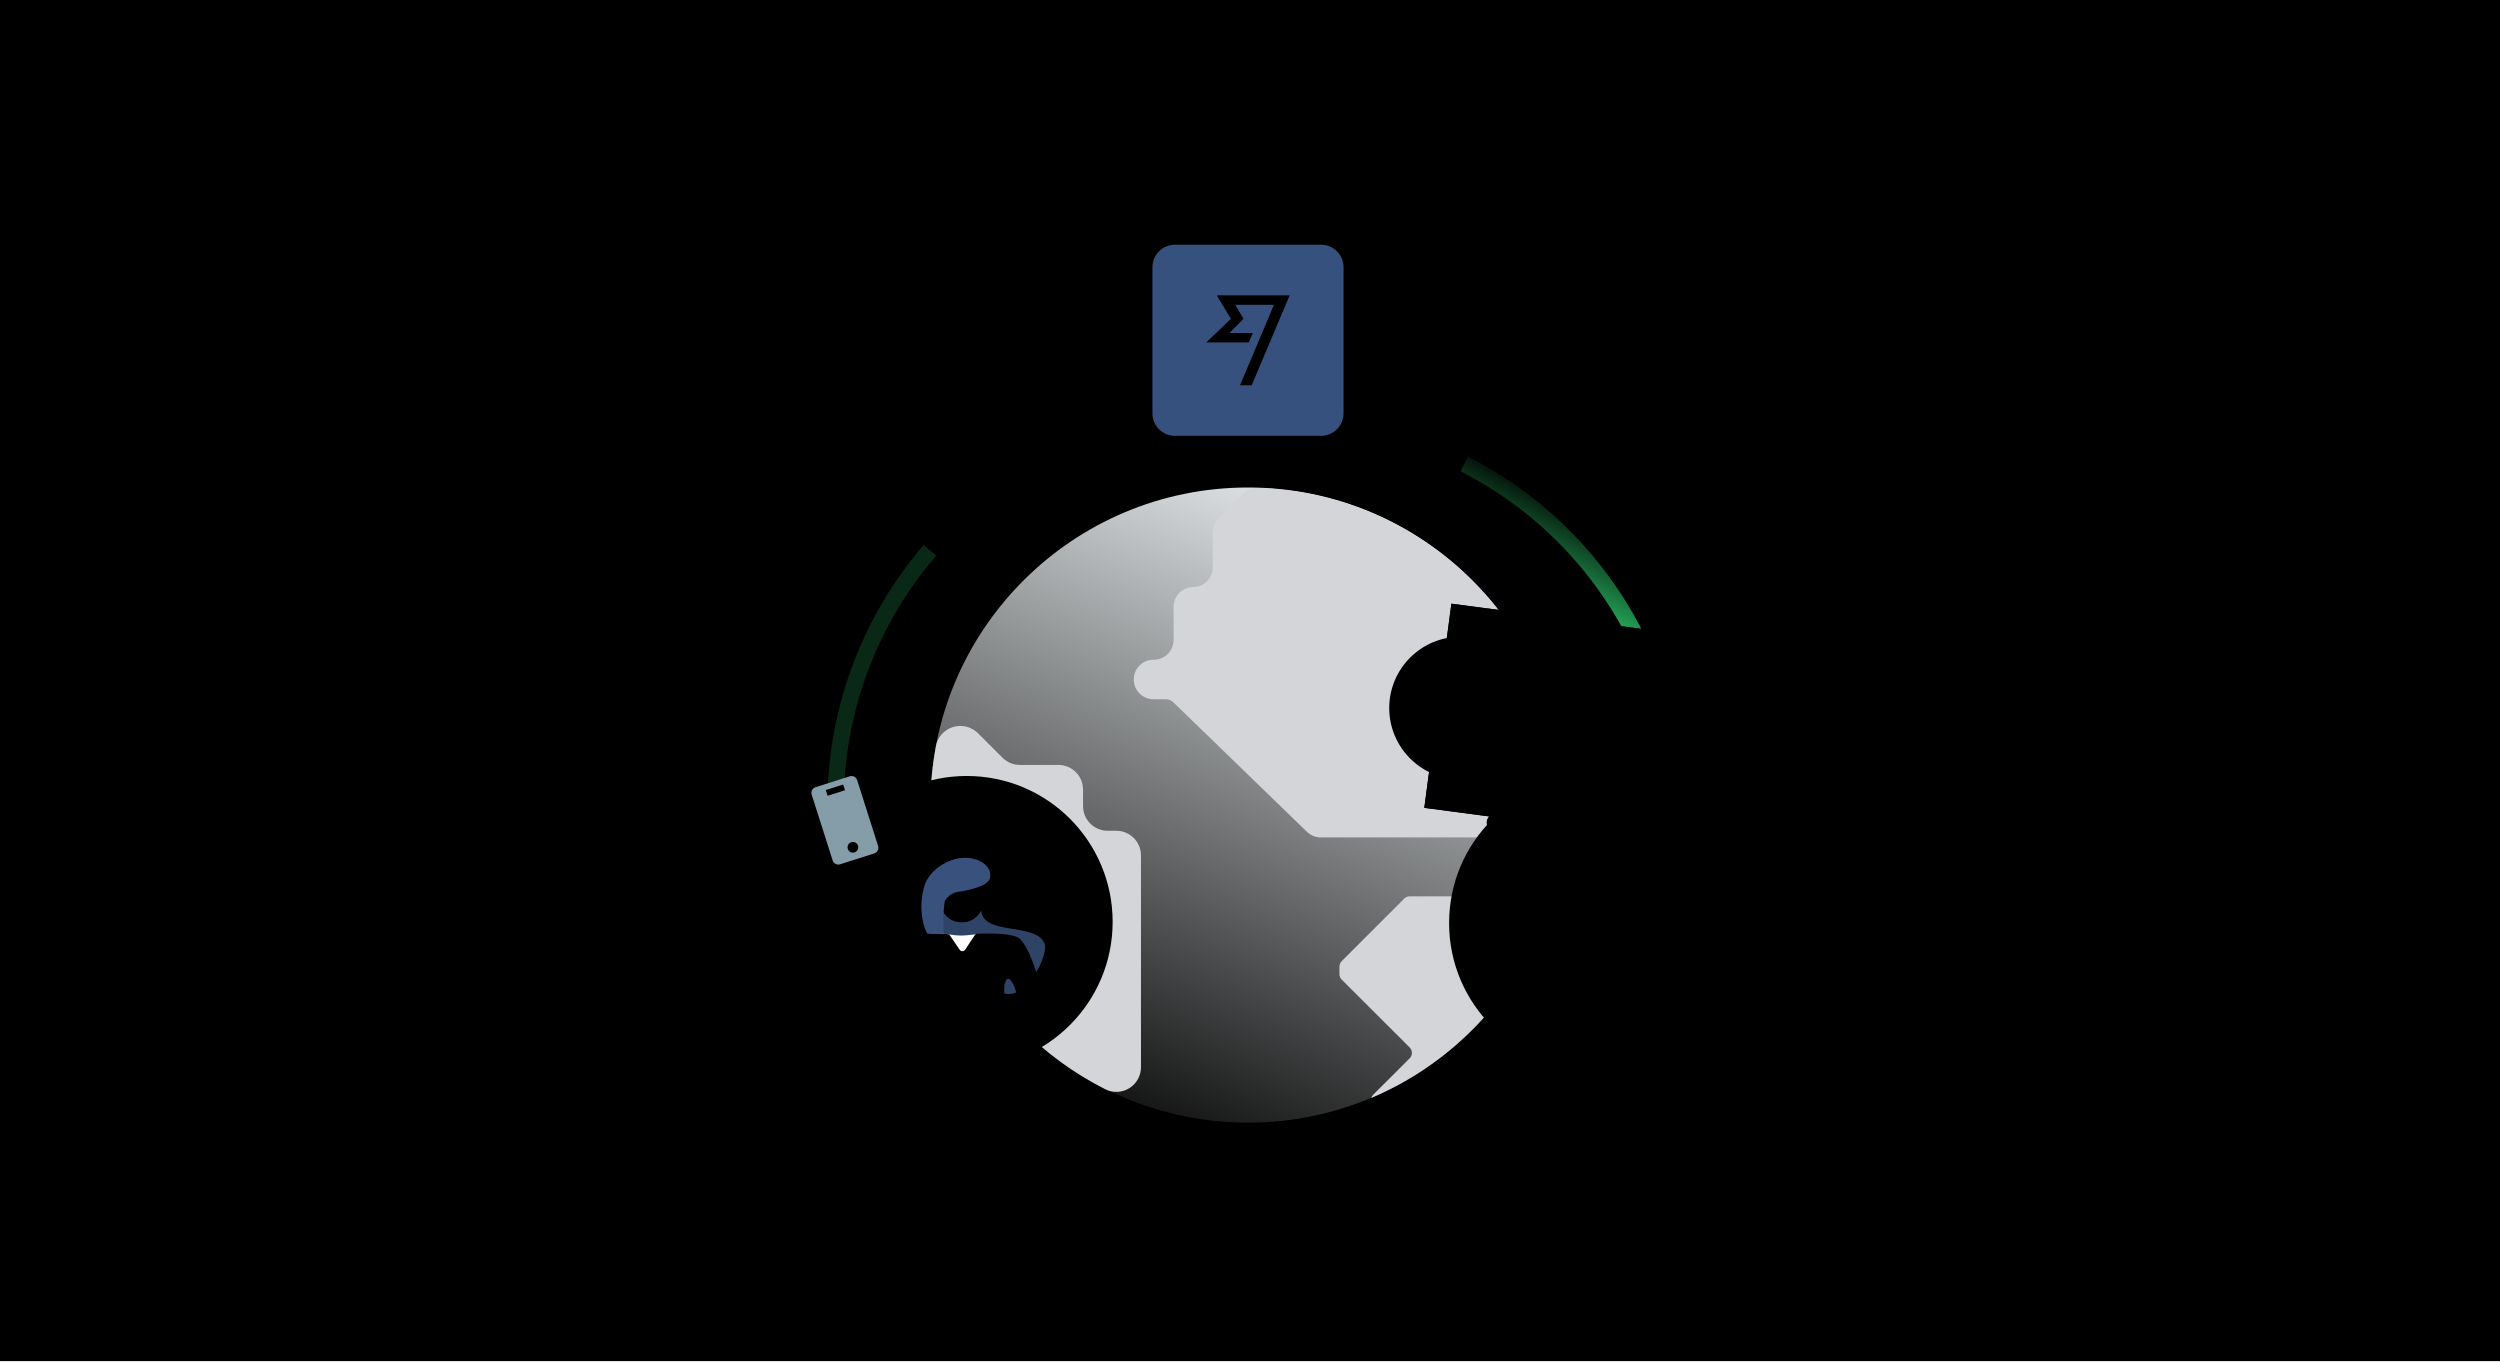
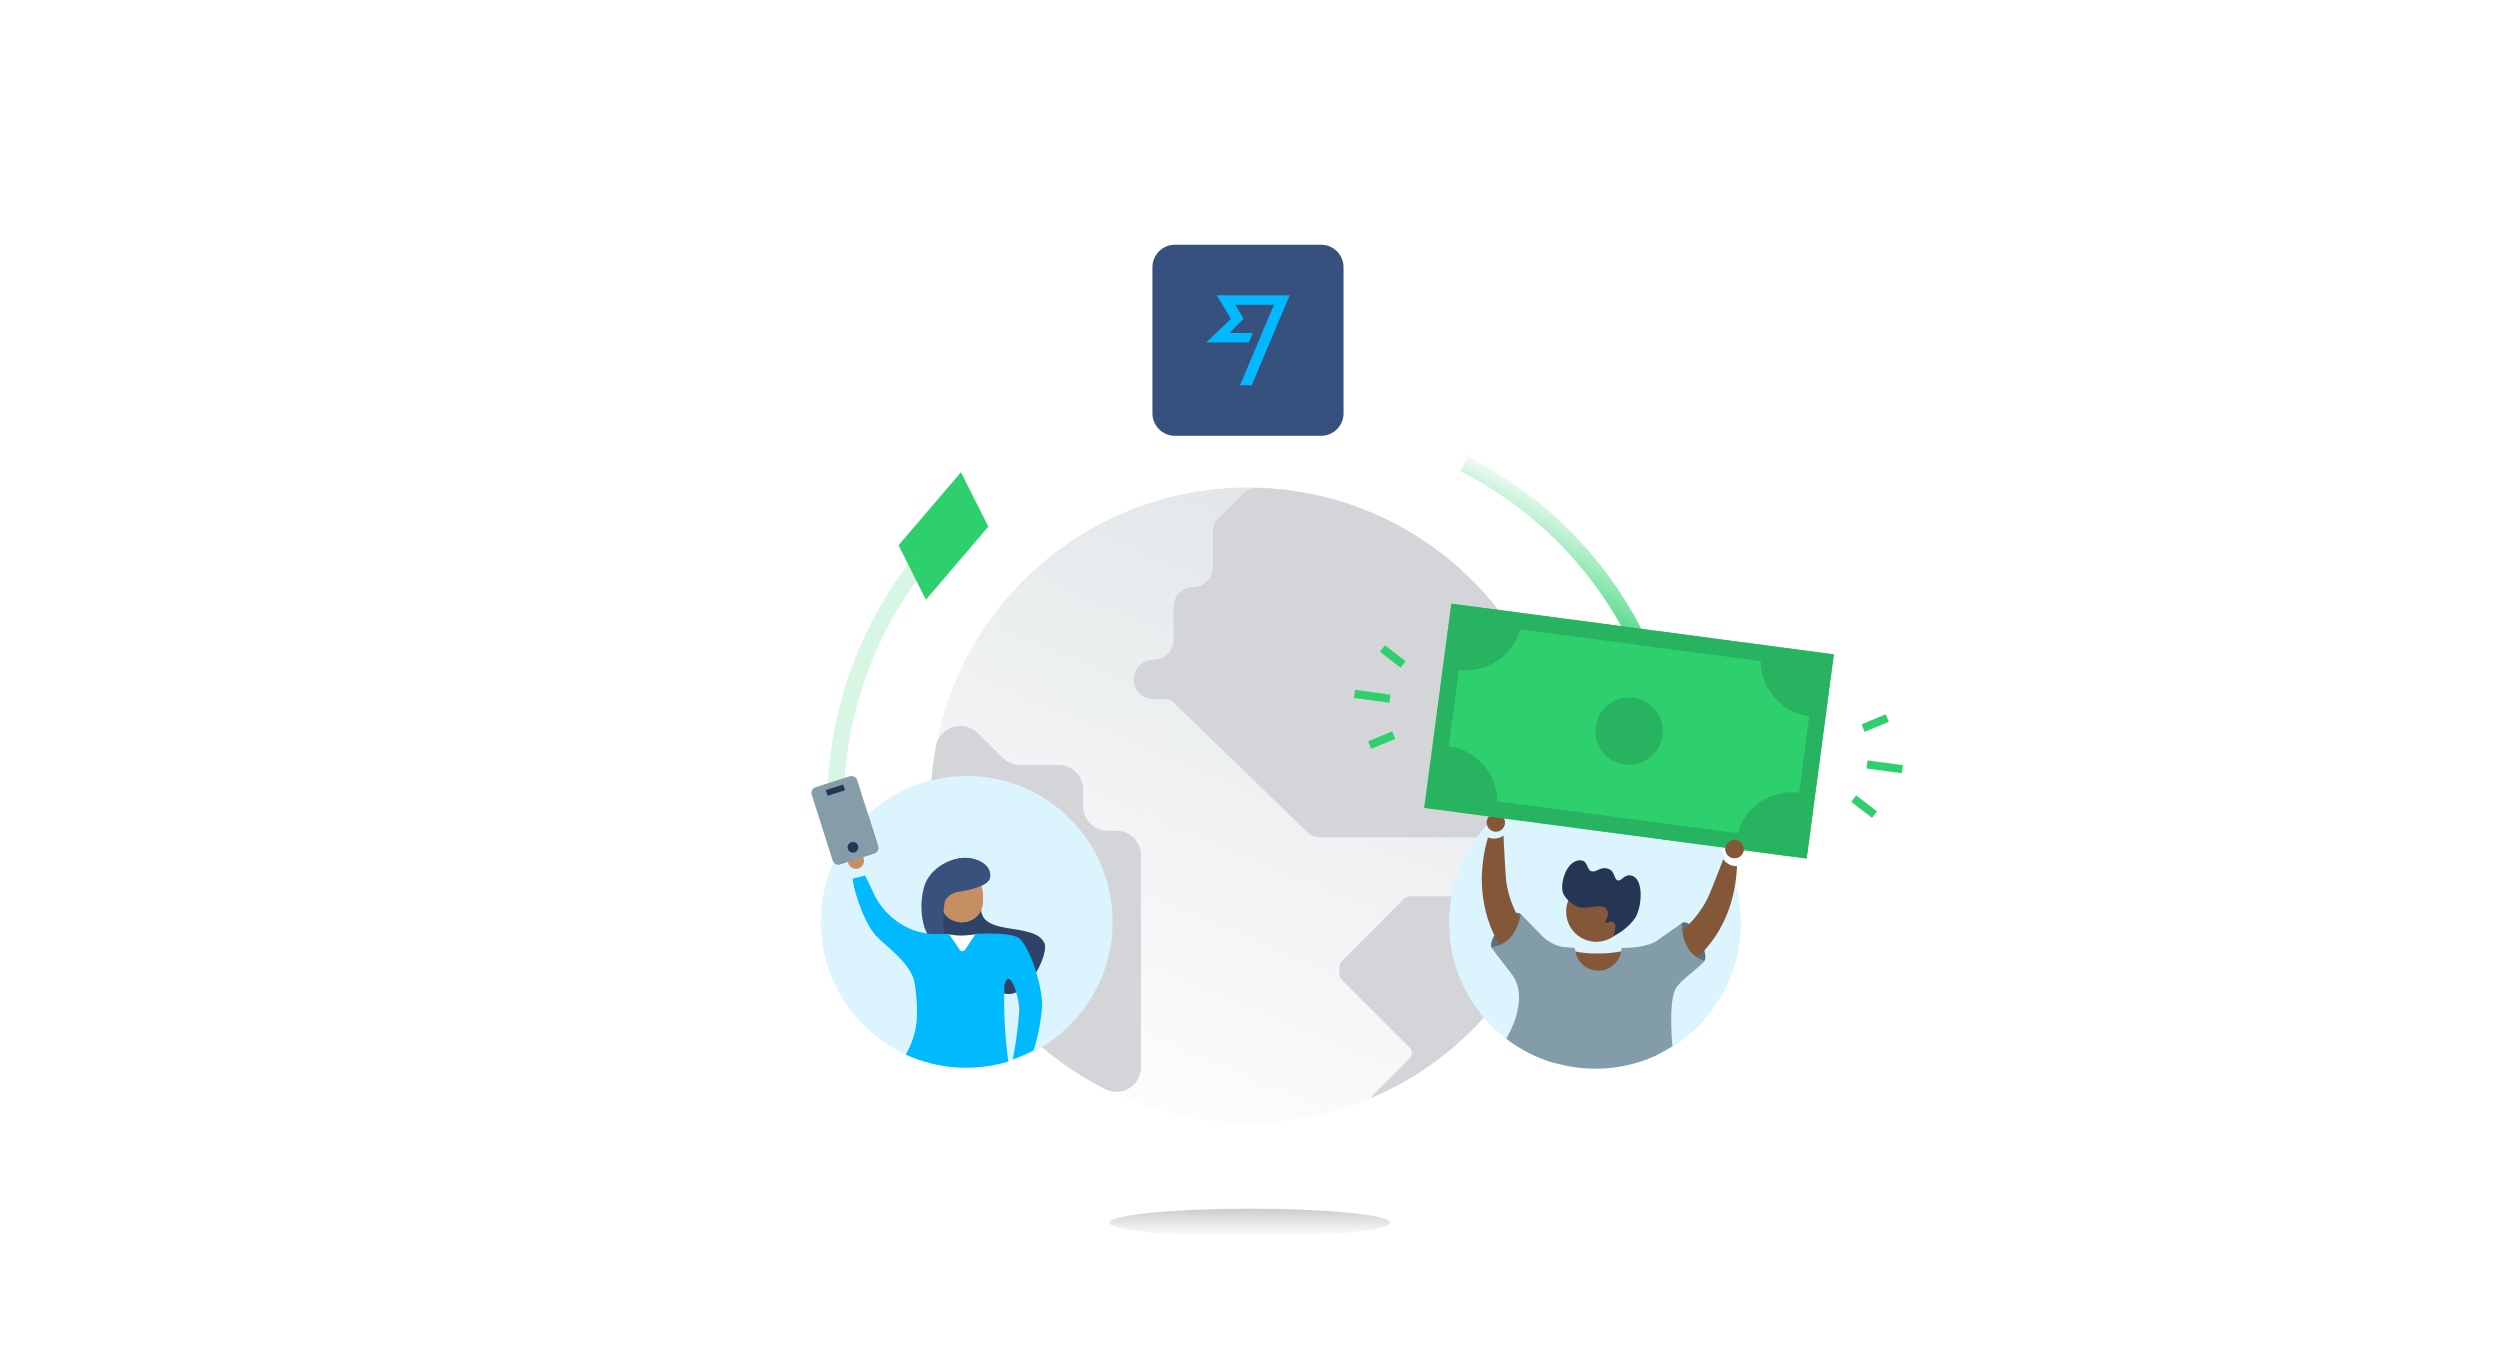
<svg xmlns="http://www.w3.org/2000/svg" xmlns:xlink="http://www.w3.org/1999/xlink" viewBox="0 0 360 196">
  <defs>
    <linearGradient id="linear-gradient" x1="-6539.83" y1="364.3" x2="-6524.15" y2="364.3" gradientTransform="rotate(116.96 -3066.997 2294.494)" gradientUnits="userSpaceOnUse">
      <stop offset="0" stop-color="#2ed06e" stop-opacity=".1" />
      <stop offset="1" stop-color="#2ed06e" />
    </linearGradient>
    <linearGradient id="linear-gradient-2" x1="161.83" y1="158.03" x2="197.58" y2="73.82" gradientUnits="userSpaceOnUse">
      <stop offset="0" stop-color="#e2e6e8" stop-opacity=".1" />
      <stop offset="1" stop-color="#e2e6e8" />
    </linearGradient>
    <linearGradient id="linear-gradient-3" x1="119.14" y1="100.71" x2="134.82" y2="100.71" xlink:href="#linear-gradient" />
    <linearGradient id="linear-gradient-4" x1="119.14" y1="97.21" x2="134.82" y2="97.21" xlink:href="#linear-gradient" />
    <linearGradient id="linear-gradient-5" x1="-10503.65" y1="-3715.13" x2="-10503.65" y2="-3711.09" gradientTransform="rotate(180 -5161.845 -1768.52)" gradientUnits="userSpaceOnUse">
      <stop offset="0" stop-opacity="0" />
      <stop offset="1" stop-opacity=".2" />
    </linearGradient>
-     <clipPath id="clipPath">
-       <circle className="cls-1" cx="139.21" cy="132.75" r="21.01" />
+     <clipPath id="clip-path">
+       <circle class="cls-1" cx="139.21" cy="132.75" r="21.01" />
    </clipPath>
    <style>.cls-1{fill:#dbf4fe}.cls-14,.cls-2{fill:none}.cls-6{fill:#5d7077}.cls-7{fill:#845739}.cls-8{fill:#253655}.cls-9{fill:#829ca9}.cls-11{fill:#00b9ff}.cls-12{fill:#2ed06e}.cls-13{fill:#27b35f}.cls-14{stroke:#2ed06e;stroke-miterlimit:10;stroke-width:1.17px}.cls-18{fill:#c58f62}.cls-21{opacity:.2}</style>
  </defs>
-   <path className="cls-2" d="M0 0h360v196H0z" id="frames" />
+   <path class="cls-2" d="M0 0h360v196H0z" id="frames" />
  <g id="Layer_1" data-name="Layer 1">
    <path d="M210.32 67.87l1.07-2.11a57.41 57.41 0 0127.08 29.36l-2.19.89a55 55 0 00-25.96-28.14z" fill="url(#linear-gradient)" />
    <circle cx="179.71" cy="115.93" r="45.73" fill="url(#linear-gradient-2)" />
    <path d="M222.78 129.4l-.8-.33H203a1.13 1.13 0 00-.79.33l-9 9a1.15 1.15 0 00-.33.8v1.08a1.11 1.11 0 00.33.79l9.77 9.75a1.12 1.12 0 010 1.59l-5.2 5.19a1.4 1.4 0 00-.33.51A45.84 45.84 0 00223 130.55a1.14 1.14 0 00-.22-1.15zm-48.14-52.82v5.11a2.84 2.84 0 01-2.84 2.84 2.84 2.84 0 00-2.8 2.84v4.74a2.85 2.85 0 01-2.9 2.89 2.85 2.85 0 00-2.84 2.85 2.84 2.84 0 002.84 2.84h1.83a1.46 1.46 0 011 .41l19.28 18.69a2.86 2.86 0 002 .8h32.36a2.85 2.85 0 002.85-2.74v-1.87a45.74 45.74 0 00-44.31-45.71 2.89 2.89 0 00-2.13.83l-3.52 3.52a2.81 2.81 0 00-.82 1.96zM164.3 153.6v-30.42a3.55 3.55 0 00-3.55-3.55h-1.24a3.55 3.55 0 01-3.55-3.56v-2.36a3.55 3.55 0 00-3.55-3.56h-5.5a3.54 3.54 0 01-2.51-1l-3.61-3.61a3.58 3.58 0 00-2.52-1 3.55 3.55 0 00-3.49 2.88 45.82 45.82 0 0024.39 49.44 3.55 3.55 0 005.13-3.26z" fill="#d3d5d8" />
-     <circle className="cls-1" cx="229.68" cy="132.92" r="21.01" />
-     <path className="cls-6" d="M243.6 133.27c.55.4 3.83 6.35.52 5.25a4.43 4.43 0 01-2.36-1.66 2.15 2.15 0 01-.42-1.09 2.84 2.84 0 01.12-.86l.31-1.27c.23-.94.82-1.1 1.83-.37z" />
-     <rect className="cls-7" x="225.53" y="126.94" width="8.68" height="8.68" rx="4.34" transform="rotate(-173.88 229.868 131.28)" />
-     <path className="cls-8" d="M225.15 128.77c-.65-1.14.3-4.92 2.39-4.88 1.17 0 .91 1.41 1.66 1.58s1.23-.73 2.33-.38.84 1.57 1.44 1.69.93-1 2-.68c1.77.46 1.5 4.51.48 6.1a8.08 8.08 0 01-3.07 2.57c-.23 0 .75-1.6-.13-2-.6-.27-.88.33-1.06.08s.84-1.15.09-2-2.78.17-4-.24a4.28 4.28 0 01-2.13-1.84z" />
-     <circle className="cls-7" cx="249.78" cy="122.26" r="1.32" />
-     <path className="cls-7" d="M244 138.16l-2.27-3.77a14.53 14.53 0 004.19-5.08c.24-.45 2.26-5.56 2.21-5.58a2.37 2.37 0 002 1c-.42 9.17-5.71 13.11-6.13 13.43zm-13.89 2.17a3.35 3.35 0 003.35-3.34 15.53 15.53 0 01-3.35.31 13.85 13.85 0 01-3.34-.3 3.34 3.34 0 003.34 3.33z" />
-     <path className="cls-6" d="M217.5 131.72c-.62.29-4.91 5.55-1.47 5.07a4.54 4.54 0 002.63-1.2 2.23 2.23 0 00.61-1 2.81 2.81 0 000-.87l-.08-1.31c-.01-.97-.57-1.23-1.69-.69z" />
-     <circle className="cls-7" cx="215.4" cy="118.45" r="1.32" />
-     <path className="cls-7" d="M215.8 135.77c.92 1.44 3.38-2.82 3.38-2.82a14.68 14.68 0 01-2.3-6.17c-.07-.51-.41-6.46-.35-6.46a2.39 2.39 0 01-2.26.27c-2.57 8.82 1.24 14.74 1.53 15.18z" />
-     <path className="cls-9" d="M219 131.63l-.12.52a7 7 0 01-1.33 2.79 4.12 4.12 0 01-2.78 1.42c.52 1.06 2.86 3.56 3.44 4.76 1.64 3.4-1 7.87-1 7.87a4.89 4.89 0 01-.29.6 21.07 21.07 0 007 3.52 111.08 111.08 0 012-16.63 5.89 5.89 0 01-3.8-1.64z" />
-     <path className="cls-9" d="M245.48 138.34a4.05 4.05 0 01-2.43-1.83 6.9 6.9 0 01-.84-3.06v-.53l-3.67 2.58s-1.32 1-4.9 1a.14.14 0 00-.14.14 3.35 3.35 0 01-6.68.08.26.26 0 00-.24-.24c-2.25-.12-3.88-.16-5-.16-.27 1.69-.11 3.71-.56 5.24a19.9 19.9 0 01-1.15 2.92 1.36 1.36 0 01.24.67 13.92 13.92 0 01-.64 6.05 21 21 0 0018.94.82c.83-.43 1.64-.89 2.42-1.37 0-.13-.63-6.28.47-8.29.58-1.13 3.48-3.07 4.18-4.02z" />
+     <circle class="cls-1" cx="229.68" cy="132.92" r="21.01" />
+     <path class="cls-6" d="M243.6 133.27c.55.4 3.83 6.35.52 5.25a4.43 4.43 0 01-2.36-1.66 2.15 2.15 0 01-.42-1.09 2.84 2.84 0 01.12-.86l.31-1.27c.23-.94.82-1.1 1.83-.37z" />
+     <rect class="cls-7" x="225.53" y="126.94" width="8.68" height="8.68" rx="4.34" transform="rotate(-173.88 229.868 131.28)" />
+     <path class="cls-8" d="M225.15 128.77c-.65-1.14.3-4.92 2.39-4.88 1.17 0 .91 1.41 1.66 1.58s1.23-.73 2.33-.38.84 1.57 1.44 1.69.93-1 2-.68c1.77.46 1.5 4.51.48 6.1a8.08 8.08 0 01-3.07 2.57c-.23 0 .75-1.6-.13-2-.6-.27-.88.33-1.06.08s.84-1.15.09-2-2.78.17-4-.24a4.28 4.28 0 01-2.13-1.84z" />
+     <circle class="cls-7" cx="249.78" cy="122.26" r="1.32" />
+     <path class="cls-7" d="M244 138.16l-2.27-3.77a14.53 14.53 0 004.19-5.08c.24-.45 2.26-5.56 2.21-5.58a2.37 2.37 0 002 1c-.42 9.17-5.71 13.11-6.13 13.43zm-13.89 2.17a3.35 3.35 0 003.35-3.34 15.53 15.53 0 01-3.35.31 13.85 13.85 0 01-3.34-.3 3.34 3.34 0 003.34 3.33z" />
+     <path class="cls-6" d="M217.5 131.72c-.62.29-4.91 5.55-1.47 5.07a4.54 4.54 0 002.63-1.2 2.23 2.23 0 00.61-1 2.81 2.81 0 000-.87l-.08-1.31c-.01-.97-.57-1.23-1.69-.69z" />
+     <circle class="cls-7" cx="215.4" cy="118.45" r="1.32" />
+     <path class="cls-7" d="M215.8 135.77c.92 1.44 3.38-2.82 3.38-2.82a14.68 14.68 0 01-2.3-6.17c-.07-.51-.41-6.46-.35-6.46a2.39 2.39 0 01-2.26.27c-2.57 8.82 1.24 14.74 1.53 15.18z" />
+     <path class="cls-9" d="M219 131.63l-.12.52a7 7 0 01-1.33 2.79 4.12 4.12 0 01-2.78 1.42c.52 1.06 2.86 3.56 3.44 4.76 1.64 3.4-1 7.87-1 7.87a4.89 4.89 0 01-.29.6 21.07 21.07 0 007 3.52 111.08 111.08 0 012-16.63 5.89 5.89 0 01-3.8-1.64z" />
+     <path class="cls-9" d="M245.48 138.34a4.05 4.05 0 01-2.43-1.83 6.9 6.9 0 01-.84-3.06v-.53l-3.67 2.58s-1.32 1-4.9 1a.14.14 0 00-.14.14 3.35 3.35 0 01-6.68.08.26.26 0 00-.24-.24c-2.25-.12-3.88-.16-5-.16-.27 1.69-.11 3.71-.56 5.24a19.9 19.9 0 01-1.15 2.92 1.36 1.36 0 01.24.67 13.92 13.92 0 01-.64 6.05 21 21 0 0018.94.82c.83-.43 1.64-.89 2.42-1.37 0-.13-.63-6.28.47-8.29.58-1.13 3.48-3.07 4.18-4.02z" />
    <rect x="165.95" y="35.24" width="27.52" height="27.52" rx="3.24" fill="#37517e" />
-     <path className="cls-11" d="M175.22 42.53l2.03 3.39-3.55 3.39h6.13l.58-1.36h-3.38l2.04-2.04-1.19-2.02h5.57l-4.89 11.59h1.68l5.47-12.95h-10.49z" />
-     <path className="cls-12" d="M264.07 94.23L209 86.93l-3.9 29.4 55.06 7.3z" />
-     <path className="cls-13" d="M264.07 94.23L209 86.93l-3.9 29.4 55.06 7.3zm-5 19.91a8.13 8.13 0 00-8.85 5.84l-34.6-4.59a8.1 8.1 0 00-7-7.94l1.46-11a8.1 8.1 0 008.85-5.83l34.6 4.59a8.12 8.12 0 007 7.94z" />
-     <circle className="cls-13" cx="234.59" cy="105.28" r="4.85" />
-     <circle className="cls-2" cx="210.32" cy="101.96" r="10.27" />
-     <path className="cls-14" d="M200.14 100.61l-5.09-.68m5.65 5.93l-3.47 1.43m4.82-11.61l-2.98-2.29" />
-     <circle className="cls-2" cx="258.67" cy="108.73" r="10.27" />
-     <path className="cls-14" d="M268.85 110.08l5.09.68m-5.65-5.92l3.48-1.44m-4.83 11.61l2.99 2.29" />
-     <circle className="cls-7" cx="249.78" cy="122.26" r="1.32" />
-     <path className="cls-12" d="M142.32 75.84l-8.99 10.52-3.94-7.84L138.38 68l3.94 7.84z" />
+     <path class="cls-11" d="M175.22 42.53l2.03 3.39-3.55 3.39h6.13l.58-1.36h-3.38l2.04-2.04-1.19-2.02h5.57l-4.89 11.59h1.68l5.47-12.95h-10.49z" />
+     <path class="cls-12" d="M264.07 94.23L209 86.93l-3.9 29.4 55.06 7.3z" />
+     <path class="cls-13" d="M264.07 94.23L209 86.93l-3.9 29.4 55.06 7.3zm-5 19.91a8.13 8.13 0 00-8.85 5.84l-34.6-4.59a8.1 8.1 0 00-7-7.94l1.46-11a8.1 8.1 0 008.85-5.83l34.6 4.59a8.12 8.12 0 007 7.94z" />
+     <circle class="cls-13" cx="234.59" cy="105.28" r="4.85" />
+     <circle class="cls-2" cx="210.32" cy="101.96" r="10.27" />
+     <path class="cls-14" d="M200.14 100.61l-5.09-.68m5.65 5.93l-3.47 1.43m4.82-11.61l-2.98-2.29" />
+     <circle class="cls-2" cx="258.67" cy="108.73" r="10.27" />
+     <path class="cls-14" d="M268.85 110.08l5.09.68m-5.65-5.92l3.48-1.44m-4.83 11.61l2.99 2.29" />
+     <circle class="cls-7" cx="249.78" cy="122.26" r="1.32" />
+     <path class="cls-12" d="M142.32 75.84l-8.99 10.52-3.94-7.84L138.38 68l3.94 7.84z" />
    <path d="M119.56 122.93a58.45 58.45 0 01-.42-7A57.36 57.36 0 01133 78.49l1.82 1.51a55 55 0 00-13.32 35.9 55.57 55.57 0 00.41 6.71z" fill="url(#linear-gradient-3)" />
-     <circle className="cls-1" cx="139.21" cy="132.75" r="21.01" />
-     <g clipPath="url(#clipPath)">
+     <circle class="cls-1" cx="139.21" cy="132.75" r="21.01" />
+     <g clip-path="url(#clip-path)">
      <path d="M138.26 128.38c.84-.14 4.17-.71 4.31-2.11.18-1.79-1.95-2.74-3.53-2.74a6.18 6.18 0 00-5.79 4.53c-1.58 6.52 7.47 14.48 11.68 15.06 3.15.44 6.13-5.78 5.48-7.28-1.34-3.09-8.86-1-9.13-4.81a3.24 3.24 0 01-2.79 1.77c-1.65 0-3.14-1.76-2.61-3.05.36-.88 1.52-1.22 2.38-1.37z" fill="#2f4367" />
-       <rect className="cls-18" x="135.44" y="125.81" width="6.11" height="6.99" rx="2.94" />
+       <rect class="cls-18" x="135.44" y="125.81" width="6.11" height="6.99" rx="2.94" />
      <path d="M139 123.53c-2.51 0-5.41 1.8-6 4.45a10.45 10.45 0 00.15 5.66 11.8 11.8 0 004.8 5.71 23 23 0 01-2-4.51 18.27 18.27 0 01.11-5.1 2.72 2.72 0 012.22-1.36c.84-.14 4.17-.71 4.31-2.11.16-1.79-1.97-2.74-3.59-2.74z" fill="#38527d" />
      <path d="M135.72 137.21v-2.74l2 .22a6.87 6.87 0 001.36 0l2-.2v2.74" fill="#fffefe" />
-       <circle className="cls-18" cx="123.26" cy="123.95" r="1.16" />
-       <path className="cls-11" d="M134.28 134.5a10 10 0 01-2.68-.53 10.35 10.35 0 01-5.78-5.29c-.47-1-.93-2-1.25-2.59l-1.76.42c-.15.52 1.27 5.92 3.28 8.17 1.63 1.81 5.61 4.23 5.8 7.77.07 1.34 3.58-3.94 5.08-5.08" />
-       <rect className="cls-9" x="118.24" y="112.29" width="6.87" height="11.65" rx=".85" transform="rotate(162.34 121.67 118.119)" />
-       <circle className="cls-21" cx="122.82" cy="122.01" r=".77" />
-       <path className="cls-21" transform="rotate(-17.66 120.276 113.783)" d="M118.98 113.35h2.63v.87h-2.63z" />
+       <circle class="cls-18" cx="123.26" cy="123.95" r="1.16" />
+       <path class="cls-11" d="M134.28 134.5a10 10 0 01-2.68-.53 10.35 10.35 0 01-5.78-5.29c-.47-1-.93-2-1.25-2.59l-1.76.42c-.15.52 1.27 5.92 3.28 8.17 1.63 1.81 5.61 4.23 5.8 7.77.07 1.34 3.58-3.94 5.08-5.08" />
+       <rect class="cls-9" x="118.24" y="112.29" width="6.87" height="11.65" rx=".85" transform="rotate(162.34 121.67 118.119)" />
+       <circle class="cls-21" cx="122.82" cy="122.01" r=".77" />
+       <path class="cls-21" transform="rotate(-17.66 120.276 113.783)" d="M118.98 113.35h2.63v.87h-2.63z" />
    </g>
    <path d="M121.5 115.93h-2.36A57.36 57.36 0 01133 78.49l1.82 1.51a55 55 0 00-13.32 35.93z" fill="url(#linear-gradient-4)" />
    <rect x="118.24" y="112.29" width="6.87" height="11.65" rx=".85" transform="rotate(162.34 121.67 118.119)" fill="#849da9" />
-     <circle className="cls-8" cx="122.82" cy="122.01" r=".77" />
-     <path className="cls-8" transform="rotate(-17.66 120.276 113.783)" d="M118.98 113.35h2.63v.87h-2.63z" />
-     <path className="cls-11" d="M140.8 134.45h-.07a.54.54 0 00-.37.23l-1.36 2.05a.48.48 0 01-.83 0l-1.36-2a.52.52 0 00-.44-.23h-2.53l-2.35 5.89a26 26 0 01.54 6.38 11.85 11.85 0 01-1.61 5.09 21 21 0 0014.78 1 64.67 64.67 0 01-.57-11c.64-2.8 2.17 1.52 2.15 3.68a62.67 62.67 0 01-.93 7 20.82 20.82 0 003-1.3 28.33 28.33 0 001.22-6.47c0-3-1.76-8.28-3.25-9.61-.99-.81-4.13-.75-6.02-.71z" />
+     <circle class="cls-8" cx="122.82" cy="122.01" r=".77" />
+     <path class="cls-8" transform="rotate(-17.66 120.276 113.783)" d="M118.98 113.35h2.63v.87h-2.63z" />
+     <path class="cls-11" d="M140.8 134.45h-.07a.54.54 0 00-.37.23l-1.36 2.05a.48.48 0 01-.83 0l-1.36-2a.52.52 0 00-.44-.23h-2.53l-2.35 5.89a26 26 0 01.54 6.38 11.85 11.85 0 01-1.61 5.09 21 21 0 0014.78 1 64.67 64.67 0 01-.57-11c.64-2.8 2.17 1.52 2.15 3.68a62.67 62.67 0 01-.93 7 20.82 20.82 0 003-1.3 28.33 28.33 0 001.22-6.47c0-3-1.76-8.28-3.25-9.61-.99-.81-4.13-.75-6.02-.71z" />
    <ellipse cx="179.97" cy="176.07" rx="20.23" ry="2.02" fill="url(#linear-gradient-5)" />
  </g>
</svg>
